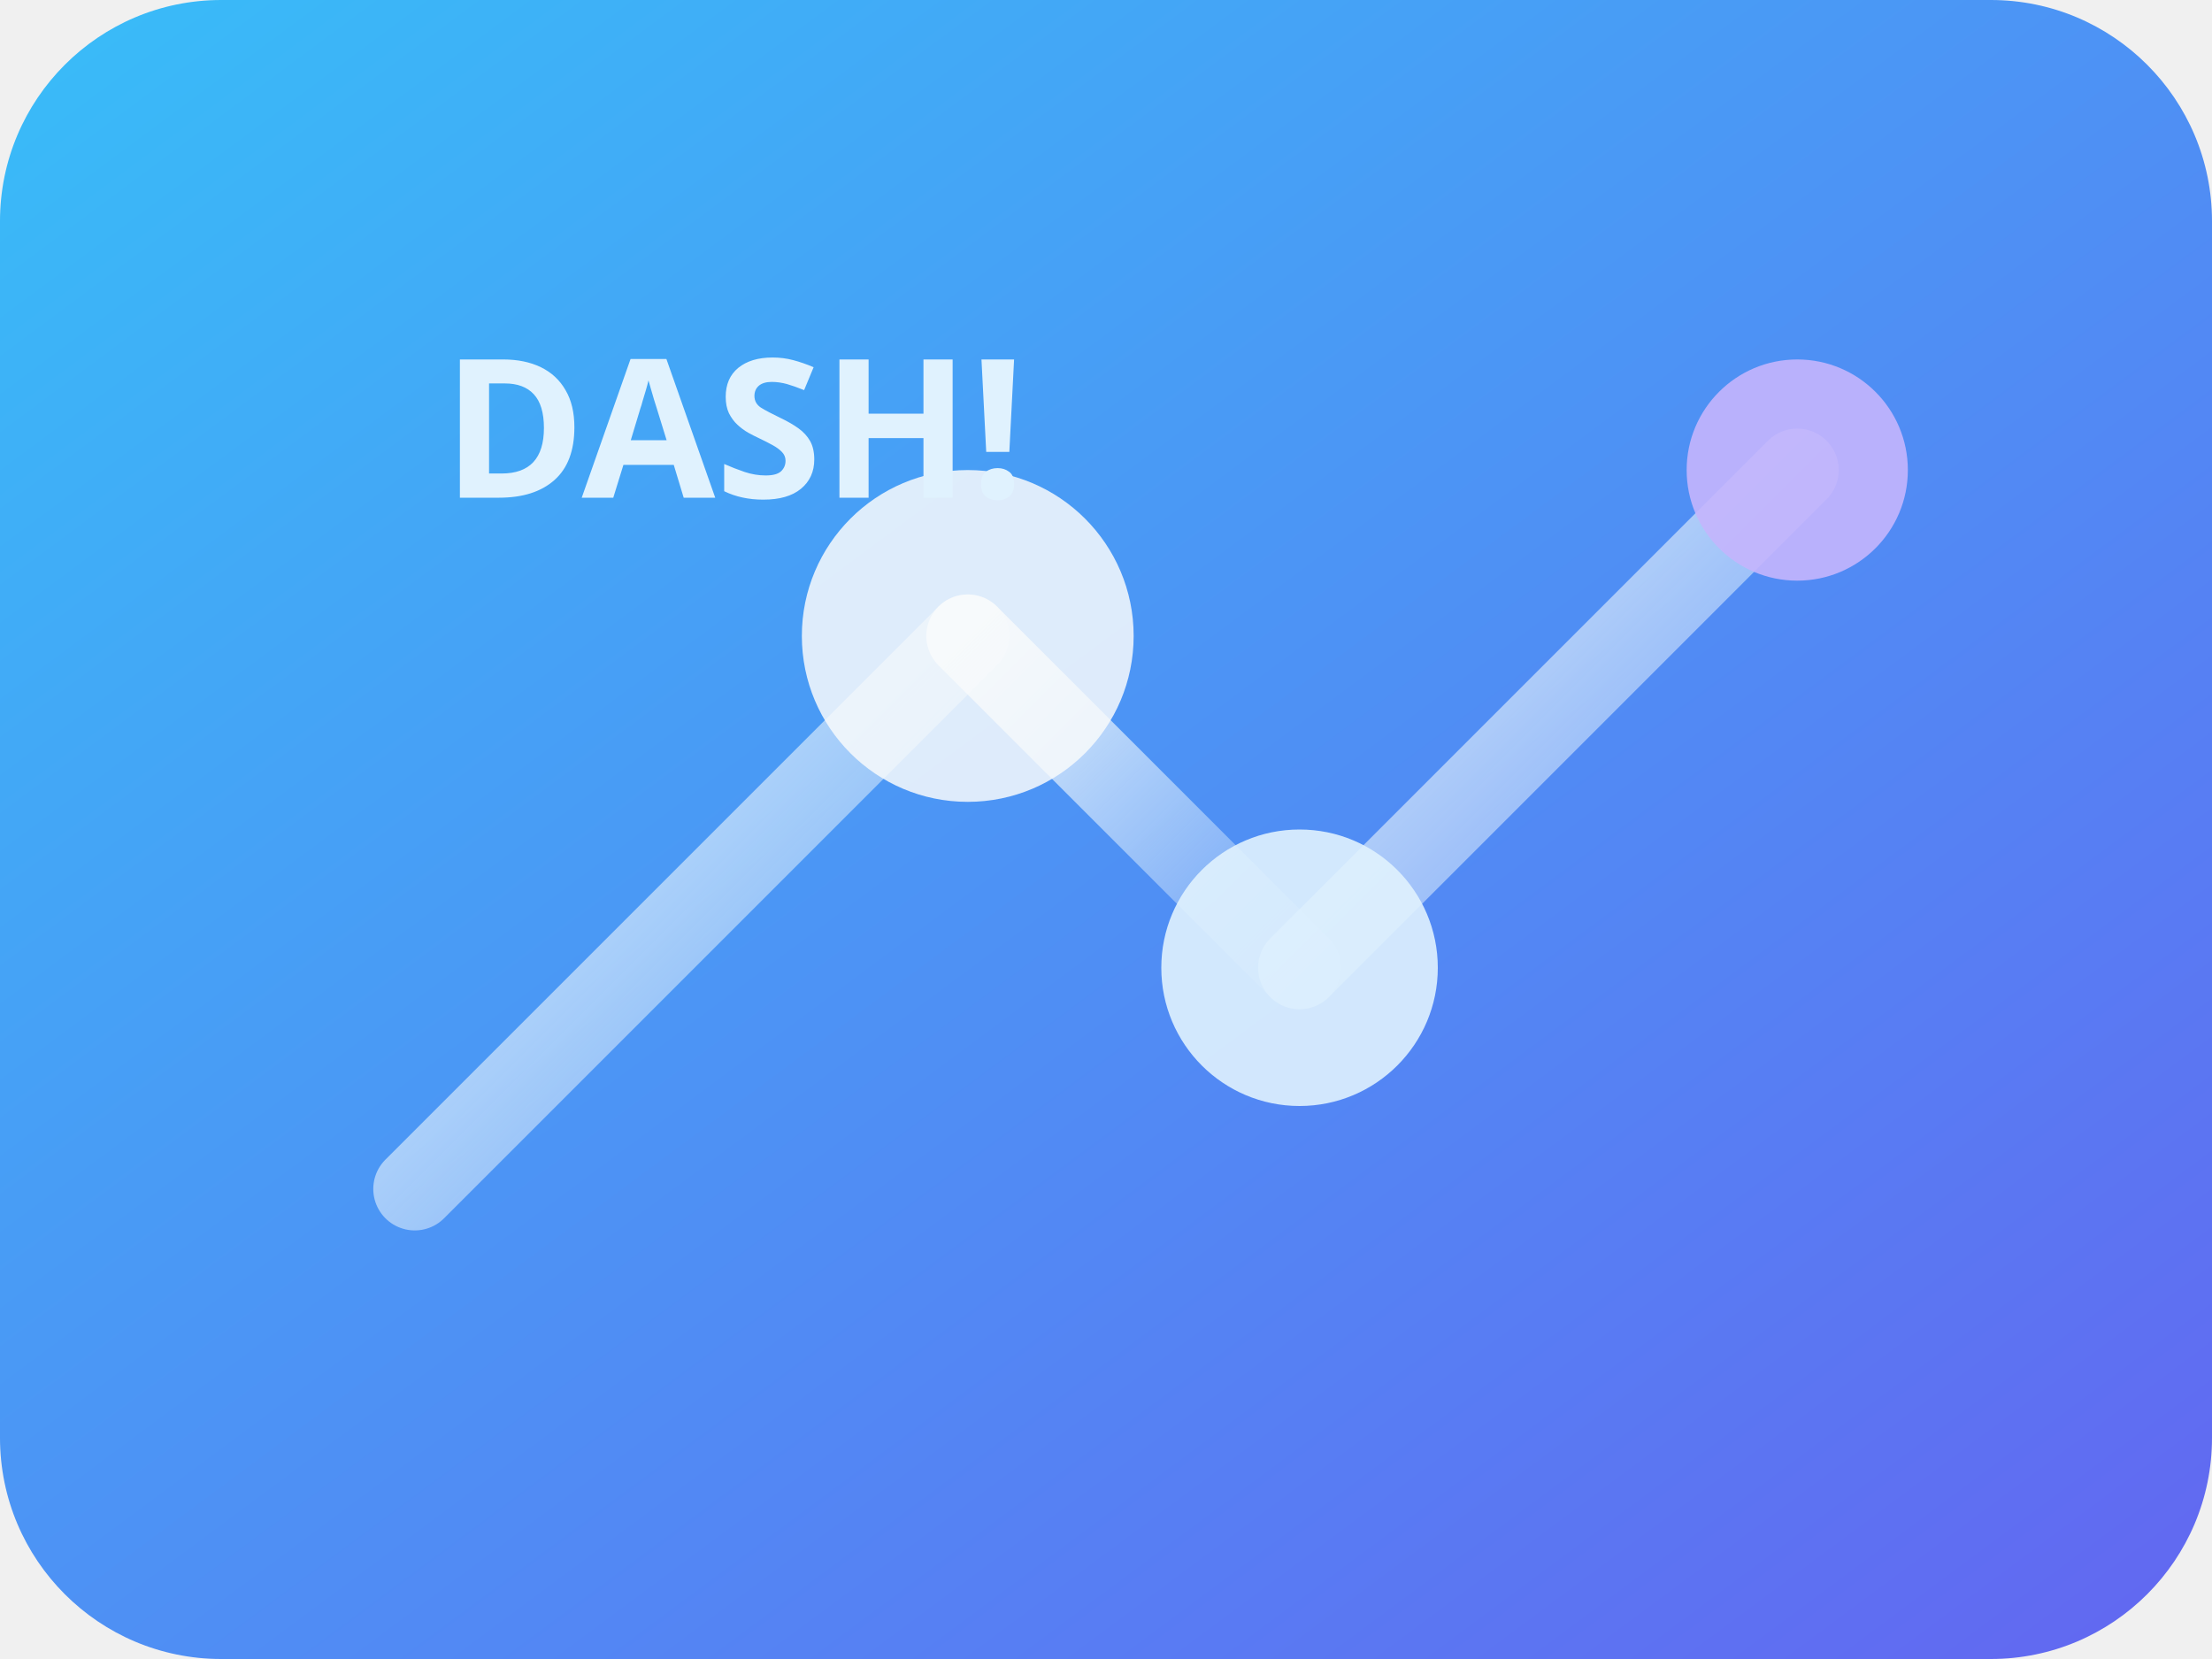
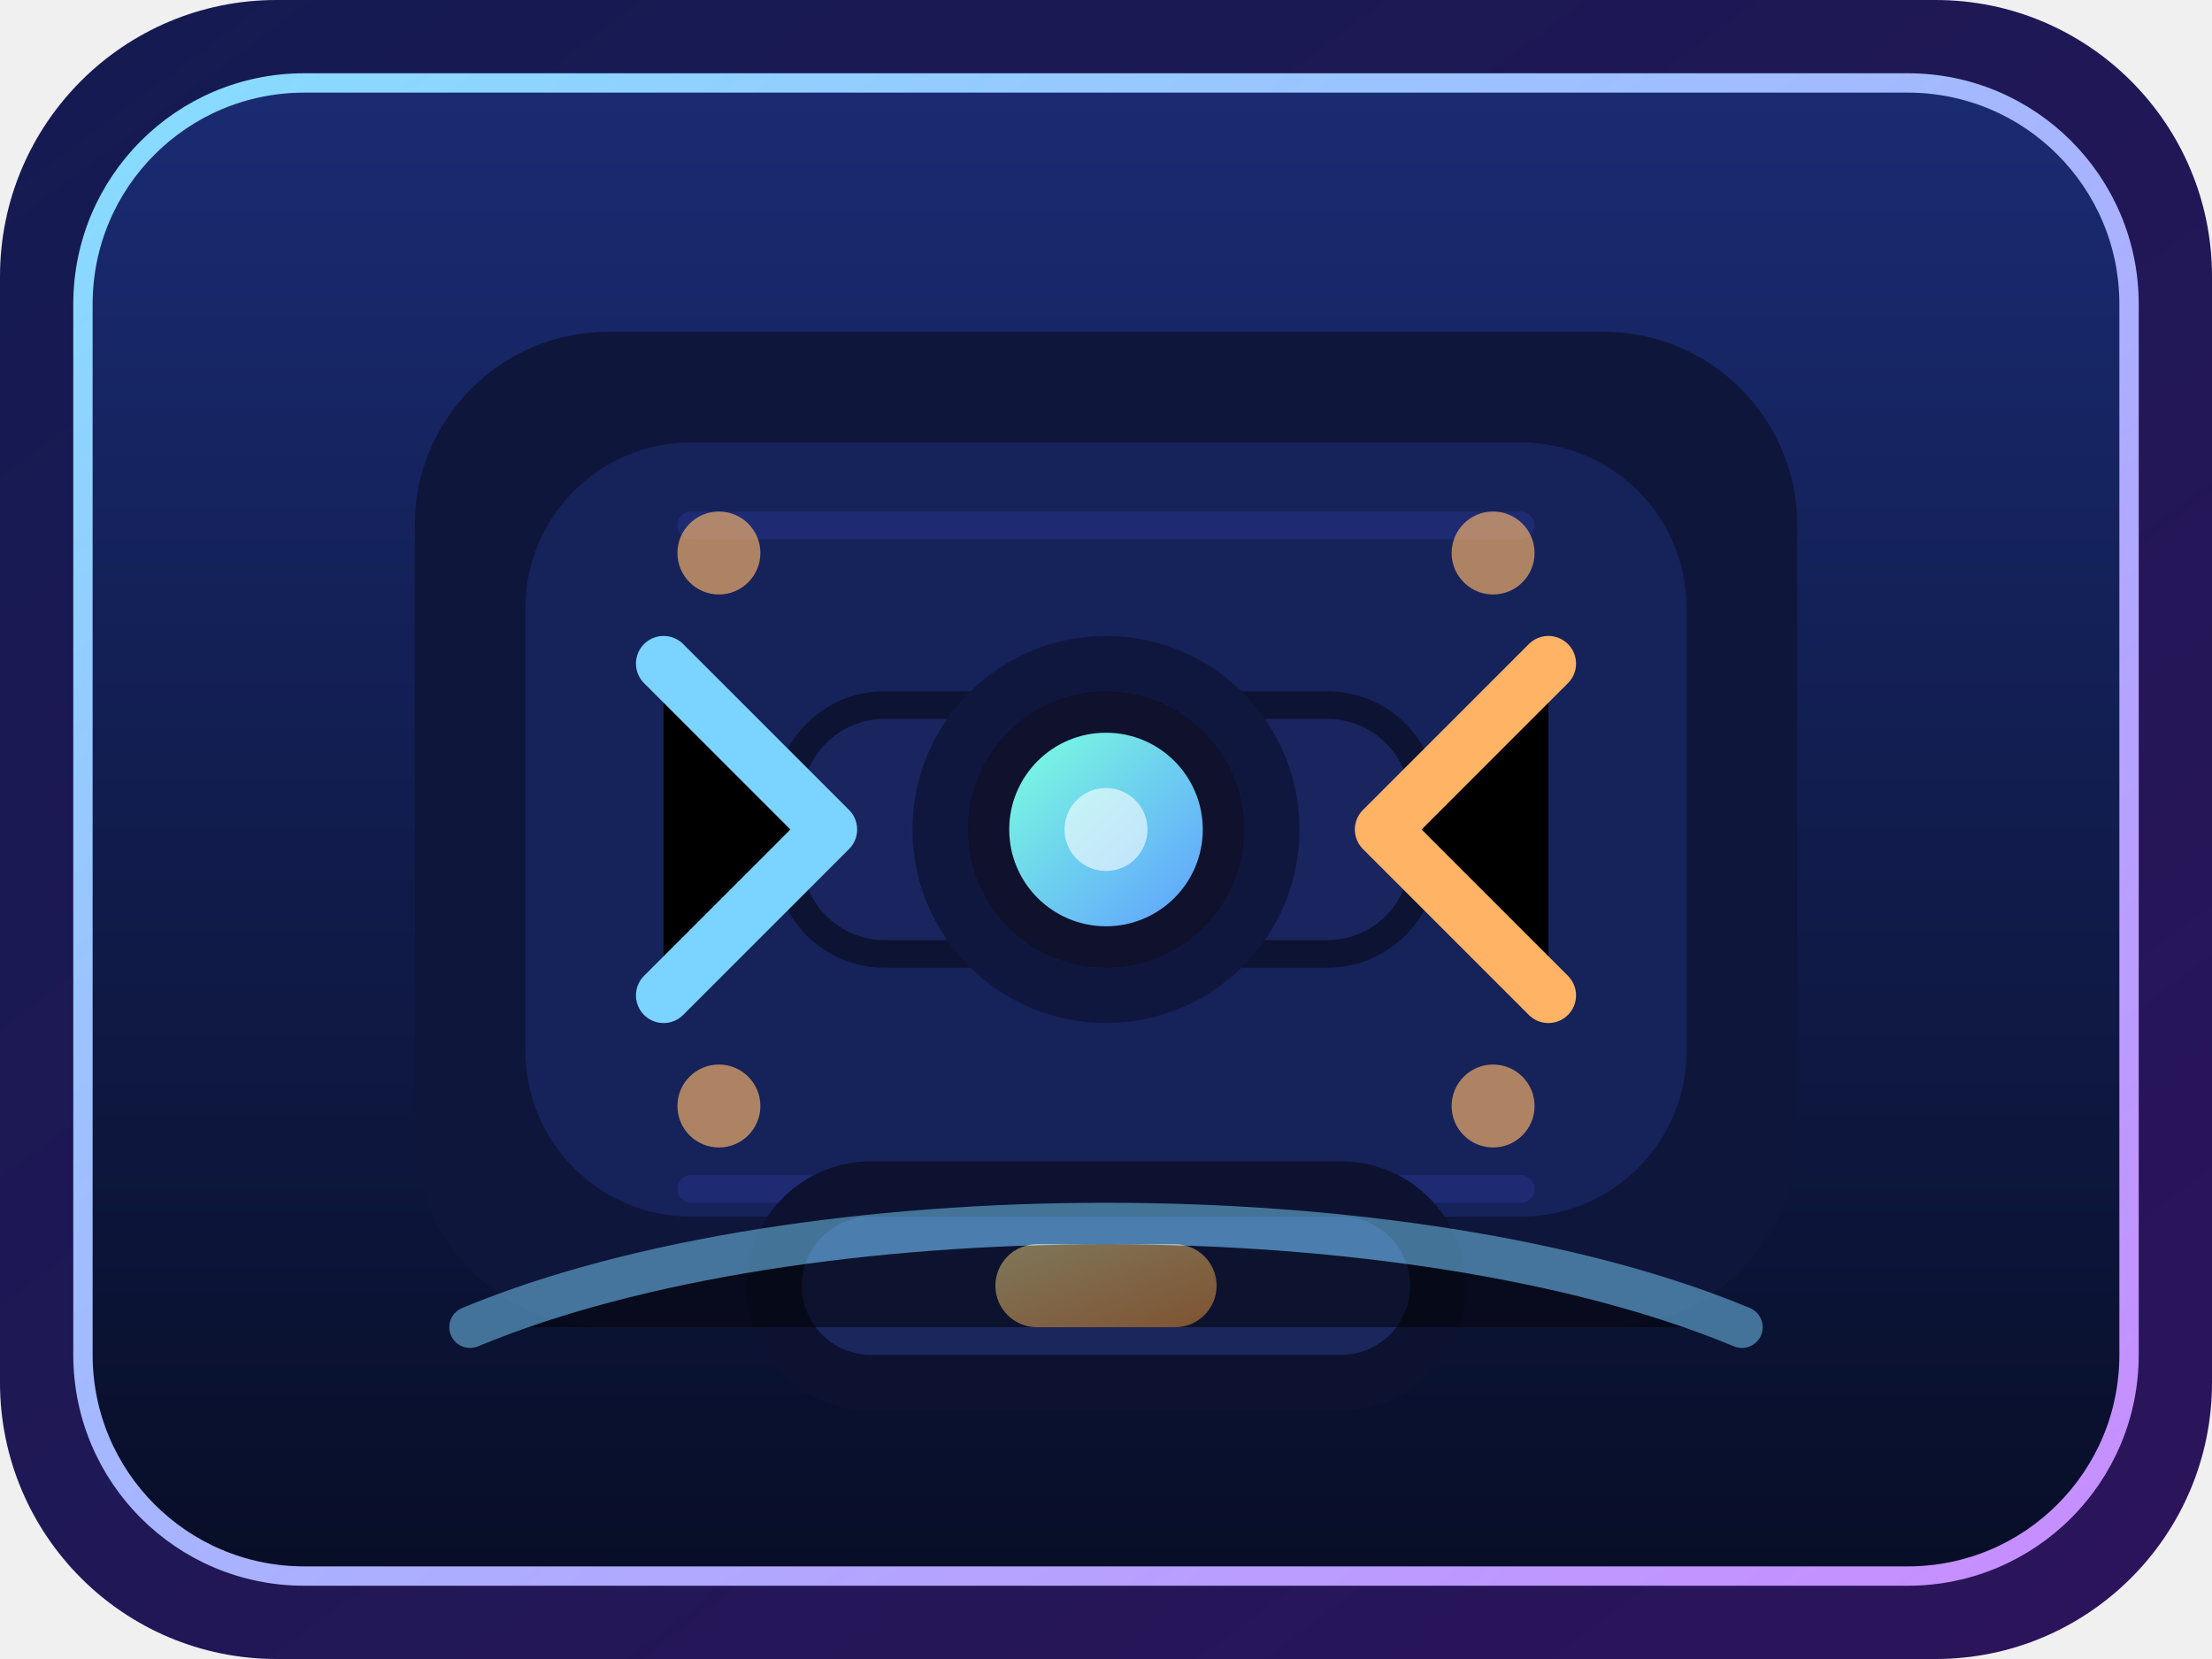
<svg xmlns="http://www.w3.org/2000/svg" width="160" height="120" viewBox="0 0 160 120">
  <defs>
-     <linearGradient id="gradMover" x1="0%" y1="0%" x2="100%" y2="100%">
-       <stop offset="0%" stop-color="#38bdf8" />
-       <stop offset="100%" stop-color="#6366f1" />
+     <linearGradient id="a" x1="0" y1="0" x2="1" y2="1">
+       <stop offset="0" stop-color="#141b51" />
+       <stop offset="1" stop-color="#2c145b" />
    </linearGradient>
-     <linearGradient id="sparkMover" x1="0%" y1="0%" x2="100%" y2="100%">
-       <stop offset="0%" stop-color="#f8fafc" stop-opacity="0.9" />
-       <stop offset="100%" stop-color="#e0f2fe" stop-opacity="0.2" />
+     <linearGradient id="b" x1="0" y1="0" x2="1" y2="1">
+       <stop offset="0" stop-color="#86ddff" />
+       <stop offset="1" stop-color="#c88cff" />
+     </linearGradient>
+     <linearGradient id="c" x1="0" y1="0" x2="0" y2="1">
+       <stop offset="0" stop-color="#1a2b73" />
+       <stop offset="1" stop-color="#080e27" />
+     </linearGradient>
+     <linearGradient id="d" x1="0" y1="0" x2="1" y2="1">
+       <stop offset="0" stop-color="#7bffdf" />
+       <stop offset="1" stop-color="#5f9fff" />
+     </linearGradient>
+     <linearGradient id="e" x1="0" y1="0" x2="1" y2="1">
+       <stop offset="0" stop-color="#ffefb5" />
+       <stop offset="1" stop-color="#ffa764" />
    </linearGradient>
  </defs>
-   <rect x="0" y="0" width="160" height="120" rx="16" fill="url(#gradMover)" />
-   <g fill="none" stroke="url(#sparkMover)" stroke-width="6" stroke-linecap="round">
-     <path d="M30 86 L70 46" />
-     <path d="M70 46 L94 70" />
-     <path d="M94 70 L130 34" />
+   <rect width="160" height="120" rx="20" fill="url(#a)" />
+   <rect x="6" y="6" width="148" height="108" rx="16" fill="#080f28" />
+   <rect x="6" y="6" width="148" height="108" rx="16" fill="url(#c)" />
+   <rect x="6" y="6" width="148" height="108" rx="16" fill="none" stroke="url(#b)" stroke-width="1.4" />
+   <g transform="translate(30 24)">
+     <rect width="100" height="72" rx="14" fill="#0f163b" />
+     <rect x="8" y="8" width="84" height="56" rx="12" fill="#16225a" />
+     <rect x="26" y="26" width="48" height="20" rx="8" fill="#0d1332" />
+     <rect x="28" y="28" width="44" height="16" rx="6" fill="#1a255f" />
+     <path d="M20 14h60" stroke="#25348b" stroke-width="2" stroke-linecap="round" opacity=".5" />
+     <path d="M20 62h60" stroke="#25348b" stroke-width="2" stroke-linecap="round" opacity=".5" />
+     <path d="M18 24l12 12-12 12" stroke="#7bd4ff" stroke-width="4" stroke-linecap="round" stroke-linejoin="round" />
+     <path d="M82 24l-12 12 12 12" stroke="#ffb365" stroke-width="4" stroke-linecap="round" stroke-linejoin="round" />
+     <circle cx="50" cy="36" r="14" fill="#10173f" />
+     <circle cx="50" cy="36" r="10" fill="#0f112d" />
+     <circle cx="50" cy="36" r="7" fill="url(#d)" />
+     <circle cx="50" cy="36" r="3" fill="#fff" opacity=".6" />
+     <g fill="#ffb76a" opacity=".65">
+       <circle cx="22" cy="16" r="3" />
+       <circle cx="78" cy="16" r="3" />
+       <circle cx="22" cy="56" r="3" />
+       <circle cx="78" cy="56" r="3" />
+     </g>
  </g>
-   <circle cx="70" cy="46" r="12" fill="#f8fafc" opacity="0.85" />
-   <circle cx="94" cy="70" r="10" fill="#e0f2fe" opacity="0.9" />
-   <circle cx="130" cy="34" r="8" fill="#c4b5fd" opacity="0.9" />
-   <text x="32" y="36" font-family="'Poppins', sans-serif" font-weight="600" font-size="14" fill="#e0f2fe">DASH!</text>
+   <g transform="translate(54 84)">
+     <rect width="52" height="18" rx="9" fill="#0d1231" />
+     <rect x="4" y="4" width="44" height="10" rx="5" fill="#1b265d" />
+     <rect x="18" y="6" width="16" height="6" rx="3" fill="url(#e)" />
+   </g>
+   <path d="M34 96c24-10 68-10 92 0" stroke="#7bd4ff" stroke-width="3" stroke-linecap="round" opacity=".5" />
</svg>
